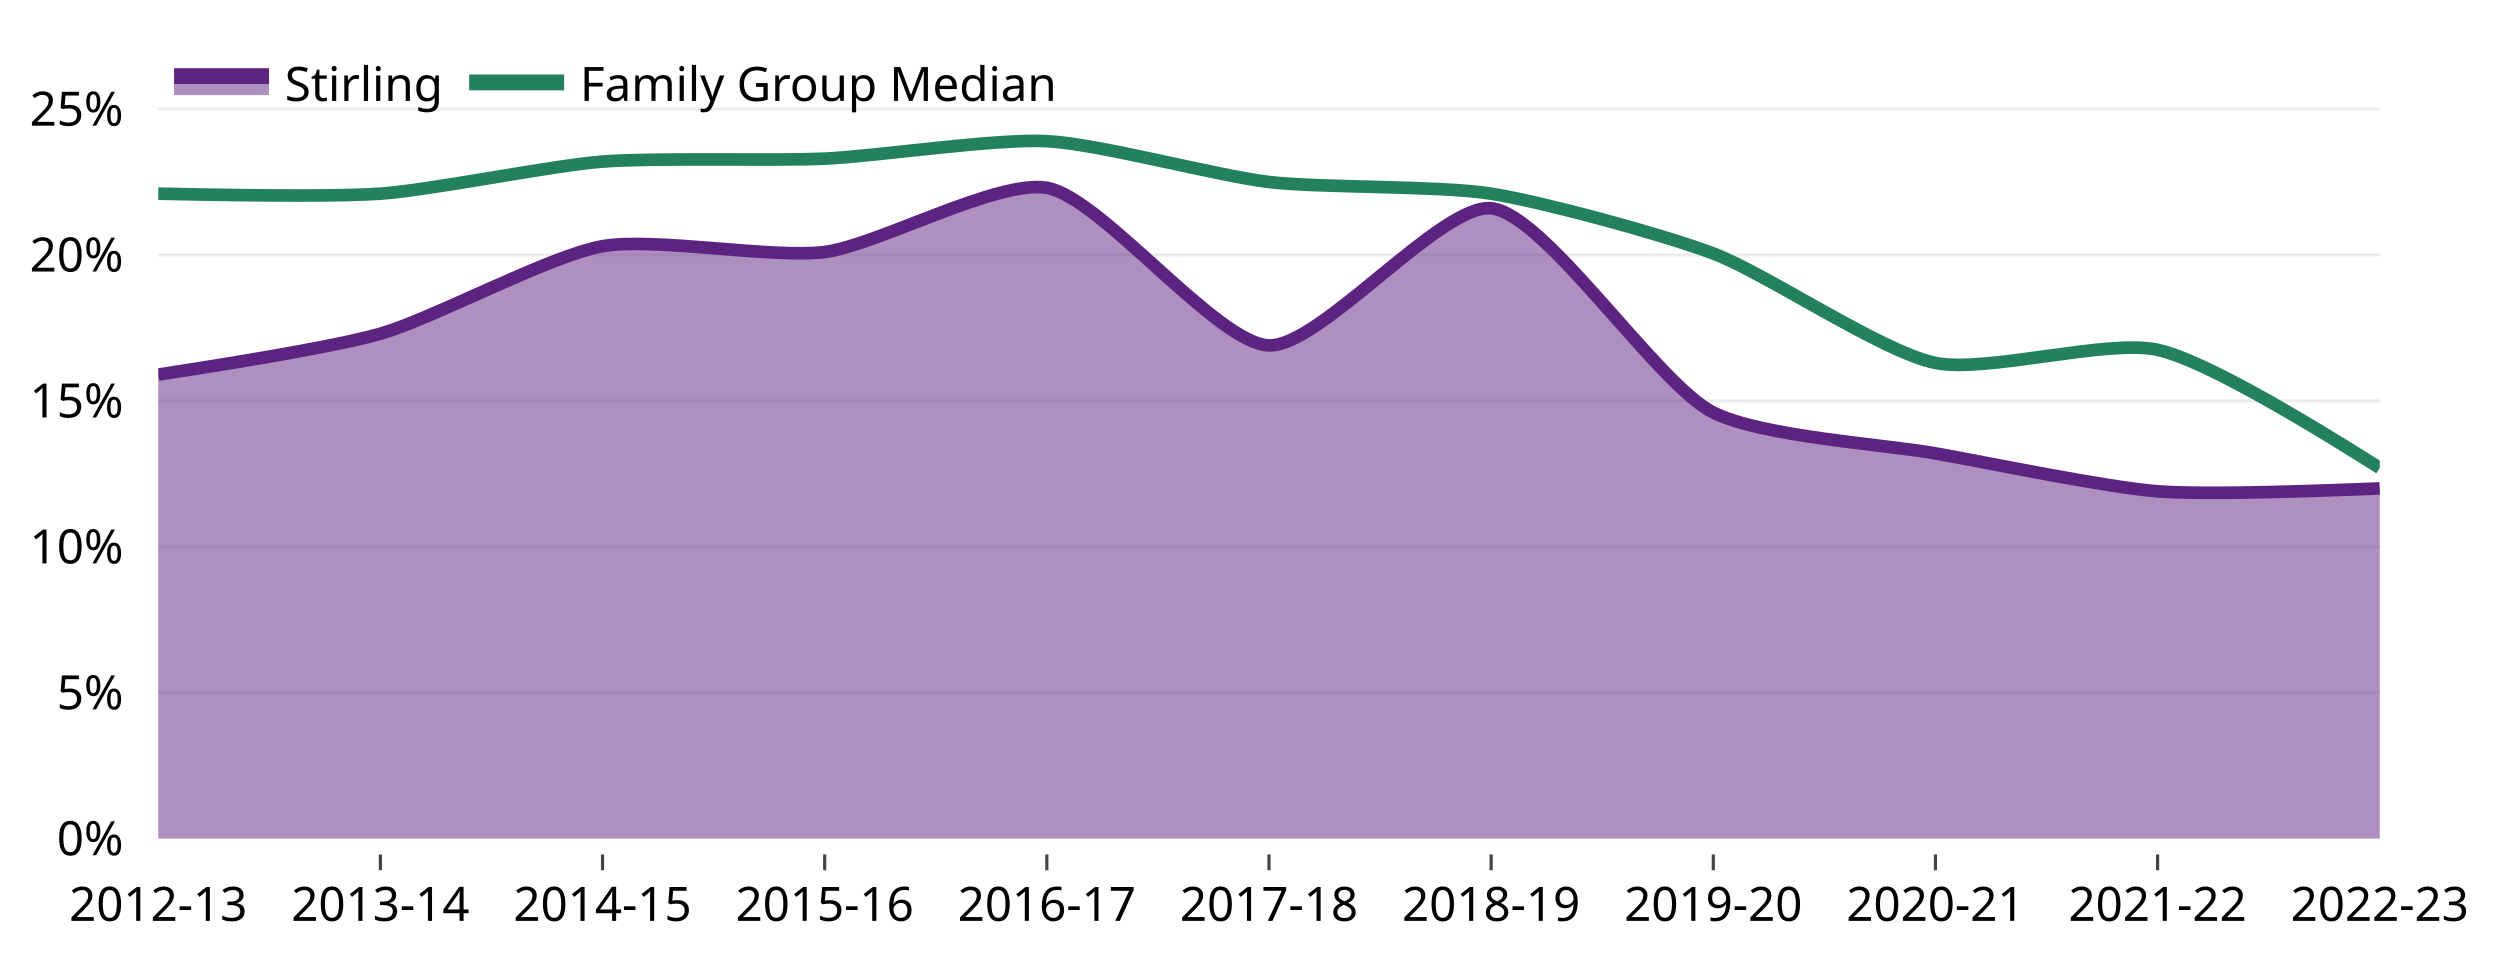
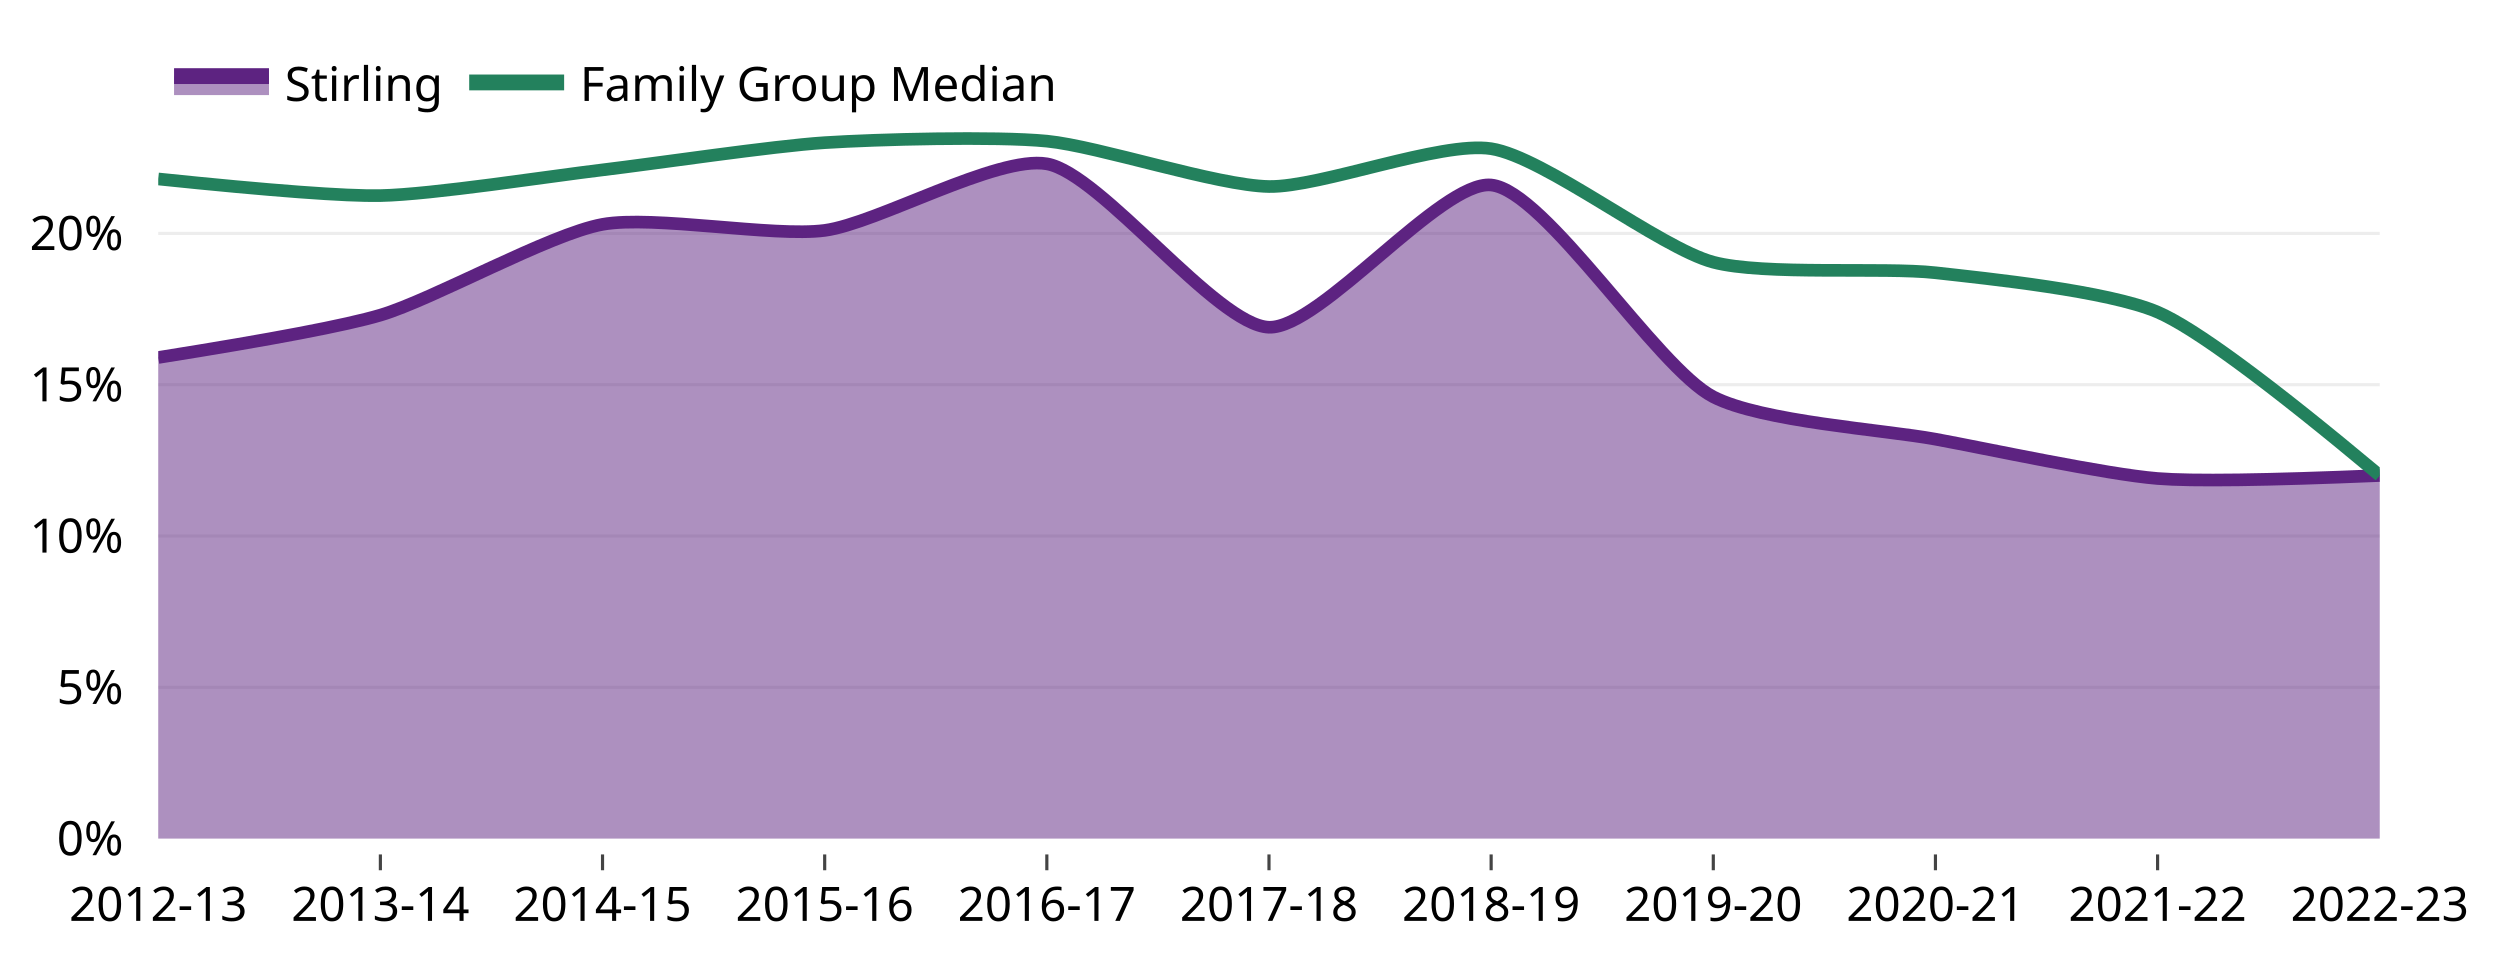
<svg xmlns="http://www.w3.org/2000/svg" class="main-svg" width="790" height="305" style="" viewBox="0 0 790 305">
  <rect x="0" y="0" width="790" height="305" style="fill: rgb(255, 255, 255); fill-opacity: 1;" />
-   <defs id="defs-d069f8">
+   <defs id="defs-72e91d">
    <g class="clips">
-       <clipPath id="clipd069f8xyplot" class="plotclip">
+       <clipPath id="clip72e91dxyplot" class="plotclip">
        <rect width="702" height="232" />
      </clipPath>
-       <clipPath class="axesclip" id="clipd069f8x">
+       <clipPath class="axesclip" id="clip72e91dx">
        <rect x="50" y="0" width="702" height="305" />
      </clipPath>
-       <clipPath class="axesclip" id="clipd069f8y">
+       <clipPath class="axesclip" id="clip72e91dy">
        <rect x="0" y="33" width="790" height="232" />
      </clipPath>
-       <clipPath class="axesclip" id="clipd069f8xy">
+       <clipPath class="axesclip" id="clip72e91dxy">
        <rect x="50" y="33" width="702" height="232" />
      </clipPath>
    </g>
    <g class="gradients" />
    <g class="patterns" />
  </defs>
  <g class="bglayer">
    <rect class="bg" x="40" y="23" width="722" height="252" style="fill: rgb(0, 0, 0); fill-opacity: 0; stroke-width: 0;" />
  </g>
  <g class="layer-below">
    <g class="imagelayer" />
    <g class="shapelayer" />
  </g>
  <g class="cartesianlayer">
    <g class="subplot xy">
      <g class="layer-subplot">
        <g class="shapelayer" />
        <g class="imagelayer" />
      </g>
      <g class="minor-gridlayer">
        <g class="x" />
        <g class="y" />
      </g>
      <g class="gridlayer">
        <g class="x">
          <path class="xgrid crisp" transform="translate(120.2,0)" d="M0,33v232" style="stroke: rgb(255, 255, 255); stroke-opacity: 1; stroke-width: 1px;" />
          <path class="xgrid crisp" transform="translate(190.4,0)" d="M0,33v232" style="stroke: rgb(255, 255, 255); stroke-opacity: 1; stroke-width: 1px;" />
          <path class="xgrid crisp" transform="translate(260.6,0)" d="M0,33v232" style="stroke: rgb(255, 255, 255); stroke-opacity: 1; stroke-width: 1px;" />
          <path class="xgrid crisp" transform="translate(330.8,0)" d="M0,33v232" style="stroke: rgb(255, 255, 255); stroke-opacity: 1; stroke-width: 1px;" />
          <path class="xgrid crisp" transform="translate(401,0)" d="M0,33v232" style="stroke: rgb(255, 255, 255); stroke-opacity: 1; stroke-width: 1px;" />
          <path class="xgrid crisp" transform="translate(471.2,0)" d="M0,33v232" style="stroke: rgb(255, 255, 255); stroke-opacity: 1; stroke-width: 1px;" />
          <path class="xgrid crisp" transform="translate(541.4,0)" d="M0,33v232" style="stroke: rgb(255, 255, 255); stroke-opacity: 1; stroke-width: 1px;" />
          <path class="xgrid crisp" transform="translate(611.6,0)" d="M0,33v232" style="stroke: rgb(255, 255, 255); stroke-opacity: 1; stroke-width: 1px;" />
          <path class="xgrid crisp" transform="translate(681.8,0)" d="M0,33v232" style="stroke: rgb(255, 255, 255); stroke-opacity: 1; stroke-width: 1px;" />
        </g>
        <g class="y">
-           <path class="ygrid crisp" transform="translate(0,218.89)" d="M50,0h702" style="stroke: rgb(237, 237, 237); stroke-opacity: 1; stroke-width: 1px;" />
-           <path class="ygrid crisp" transform="translate(0,172.78)" d="M50,0h702" style="stroke: rgb(237, 237, 237); stroke-opacity: 1; stroke-width: 1px;" />
-           <path class="ygrid crisp" transform="translate(0,126.67)" d="M50,0h702" style="stroke: rgb(237, 237, 237); stroke-opacity: 1; stroke-width: 1px;" />
-           <path class="ygrid crisp" transform="translate(0,80.56)" d="M50,0h702" style="stroke: rgb(237, 237, 237); stroke-opacity: 1; stroke-width: 1px;" />
-           <path class="ygrid crisp" transform="translate(0,34.46)" d="M50,0h702" style="stroke: rgb(237, 237, 237); stroke-opacity: 1; stroke-width: 1px;" />
+           <path class="ygrid crisp" transform="translate(0,217.19)" d="M50,0h702" style="stroke: rgb(237, 237, 237); stroke-opacity: 1; stroke-width: 1px;" />
+           <path class="ygrid crisp" transform="translate(0,169.38)" d="M50,0h702" style="stroke: rgb(237, 237, 237); stroke-opacity: 1; stroke-width: 1px;" />
+           <path class="ygrid crisp" transform="translate(0,121.57)" d="M50,0h702" style="stroke: rgb(237, 237, 237); stroke-opacity: 1; stroke-width: 1px;" />
+           <path class="ygrid crisp" transform="translate(0,73.76)" d="M50,0h702" style="stroke: rgb(237, 237, 237); stroke-opacity: 1; stroke-width: 1px;" />
        </g>
      </g>
      <g class="zerolinelayer">
        <path class="yzl zl crisp" transform="translate(0,265)" d="M50,0h702" style="stroke: rgb(255, 255, 255); stroke-opacity: 1; stroke-width: 2px;" />
      </g>
      <g class="layer-between">
        <g class="shapelayer" />
        <g class="imagelayer" />
      </g>
      <path class="xlines-below" />
      <path class="ylines-below" />
      <g class="overlines-below" />
      <g class="xaxislayer-below" />
      <g class="yaxislayer-below" />
      <g class="overaxes-below" />
      <g class="overplot">
-         <g class="xy" transform="translate(50,33)" clip-path="url(#clipd069f8xyplot)">
+         <g class="xy" transform="translate(50,33)" clip-path="url(#clip72e91dxyplot)">
          <g class="scatterlayer mlayer">
-             <g class="trace scatter trace6e9744" style="stroke-miterlimit: 2;">
+             <g class="trace scatter trace65f9ed" style="stroke-miterlimit: 2;">
              <g class="fills">
                <g>
-                   <path class="js-fill" d="M702,232L0,232L0,85.37Q54.04,77.08 70.2,72.46C86.81,67.71 123.72,47.74 140.4,44.8C156.5,41.96 194.38,48.72 210.6,46.64C227.15,44.52 265.04,23.68 280.8,26.35C297.91,29.25 334.44,75.62 351,76.15C367.21,76.67 405.37,31.3 421.2,32.81C438.22,34.43 473.65,88.51 491.4,97.36C506.76,105.02 545.21,107.36 561.6,110.27C577.97,113.17 615.36,120.97 631.8,122.26Q648.12,123.54 702,121.34" style="fill: rgb(93, 35, 129); fill-opacity: 0.5; stroke-width: 0;" />
+                   <path class="js-fill" d="M702,232L0,232L0,79.97Q54.06,71.37 70.2,66.58C86.83,61.65 123.69,40.95 140.4,37.9C156.48,34.97 194.39,41.96 210.6,39.81C227.16,37.61 265.07,16.05 280.8,18.77C297.95,21.74 334.43,69.87 351,70.41C367.2,70.93 405.4,23.94 421.2,25.46C438.25,27.1 473.57,83.23 491.4,92.4C506.71,100.27 545.21,102.77 561.6,105.78C577.97,108.79 615.36,116.88 631.8,118.21Q648.12,119.53 702,117.26" style="fill: rgb(93, 35, 129); fill-opacity: 0.5; stroke-width: 0;" />
                </g>
              </g>
              <g class="errorbars" />
              <g class="lines">
-                 <path class="js-line" d="M0,85.37Q54.04,77.08 70.2,72.46C86.81,67.71 123.72,47.74 140.4,44.8C156.5,41.96 194.38,48.72 210.6,46.64C227.15,44.52 265.04,23.68 280.8,26.35C297.91,29.25 334.44,75.62 351,76.15C367.21,76.67 405.37,31.3 421.2,32.81C438.22,34.43 473.65,88.51 491.4,97.36C506.76,105.02 545.21,107.36 561.6,110.27C577.97,113.17 615.36,120.97 631.8,122.26Q648.12,123.54 702,121.34" style="vector-effect: none; fill: none; stroke: rgb(93, 35, 129); stroke-opacity: 1; stroke-width: 4px; opacity: 1;" />
+                 <path class="js-line" d="M0,79.97Q54.06,71.37 70.2,66.58C86.83,61.65 123.69,40.95 140.4,37.9C156.48,34.97 194.39,41.96 210.6,39.81C227.16,37.61 265.07,16.05 280.8,18.77C297.95,21.74 334.43,69.87 351,70.41C367.2,70.93 405.4,23.94 421.2,25.46C438.25,27.1 473.57,83.23 491.4,92.4C506.71,100.27 545.21,102.77 561.6,105.78C577.97,108.79 615.36,116.88 631.8,118.21Q648.12,119.53 702,117.26" style="vector-effect: none; fill: none; stroke: rgb(93, 35, 129); stroke-opacity: 1; stroke-width: 4px; opacity: 1;" />
              </g>
              <g class="points" />
              <g class="text" />
            </g>
-             <g class="trace scatter trace2b50d6" style="stroke-miterlimit: 2; opacity: 1;">
+             <g class="trace scatter trace1ee21c" style="stroke-miterlimit: 2; opacity: 1;">
              <g class="fills" />
              <g class="errorbars" />
              <g class="lines">
-                 <path class="js-line" d="M0,28.2Q53.86,29.37 70.2,28.2C86.62,27.02 123.98,19.35 140.4,18.06C156.74,16.78 194.23,17.88 210.6,17.13C226.99,16.38 264.48,10.76 280.8,11.6C297.24,12.45 334.56,22.57 351,24.51C367.32,26.43 404.96,25.62 421.2,28.2C437.72,30.83 475.31,41.04 491.4,47.1C508.09,53.39 544.76,78.29 561.6,81.69C577.57,84.92 615.89,74.07 631.8,77.54Q648.71,81.23 702,114.88" style="vector-effect: none; fill: none; stroke: rgb(35, 129, 93); stroke-opacity: 1; stroke-width: 4px; opacity: 1;" />
+                 <path class="js-line" d="M0,23.55Q53.84,29.14 70.2,28.81C86.6,28.48 124.02,22.63 140.4,20.68C156.78,18.73 194.19,13.14 210.6,12.08C226.95,11.03 264.5,10.01 280.8,11.6C297.26,13.21 334.59,25.67 351,25.94C367.35,26.21 405.22,11.54 421.2,13.99C438.02,16.56 474.52,45.36 491.4,49.85C507.34,54.09 545.28,51.36 561.6,53.19C578.04,55.03 616.16,58.92 631.8,65.62Q649.09,73.03 702,117.26" style="vector-effect: none; fill: none; stroke: rgb(35, 129, 93); stroke-opacity: 1; stroke-width: 4px; opacity: 1;" />
              </g>
              <g class="points" />
              <g class="text" />
            </g>
          </g>
        </g>
      </g>
      <g class="zerolinelayer-above" />
      <path class="xlines-above crisp" d="" style="fill: none; stroke-width: 1px; stroke: rgb(0, 0, 0); stroke-opacity: 0;" />
      <path class="ylines-above crisp" d="M0,0" style="fill: none;" />
      <g class="overlines-above" />
      <g class="xaxislayer-above">
        <path class="xtick ticks crisp" d="M0,275v-5" transform="translate(120.2,0)" style="stroke: rgb(68, 68, 68); stroke-opacity: 1; stroke-width: 1px;" />
        <path class="xtick ticks crisp" d="M0,275v-5" transform="translate(190.4,0)" style="stroke: rgb(68, 68, 68); stroke-opacity: 1; stroke-width: 1px;" />
        <path class="xtick ticks crisp" d="M0,275v-5" transform="translate(260.6,0)" style="stroke: rgb(68, 68, 68); stroke-opacity: 1; stroke-width: 1px;" />
        <path class="xtick ticks crisp" d="M0,275v-5" transform="translate(330.8,0)" style="stroke: rgb(68, 68, 68); stroke-opacity: 1; stroke-width: 1px;" />
        <path class="xtick ticks crisp" d="M0,275v-5" transform="translate(401,0)" style="stroke: rgb(68, 68, 68); stroke-opacity: 1; stroke-width: 1px;" />
        <path class="xtick ticks crisp" d="M0,275v-5" transform="translate(471.2,0)" style="stroke: rgb(68, 68, 68); stroke-opacity: 1; stroke-width: 1px;" />
        <path class="xtick ticks crisp" d="M0,275v-5" transform="translate(541.4,0)" style="stroke: rgb(68, 68, 68); stroke-opacity: 1; stroke-width: 1px;" />
        <path class="xtick ticks crisp" d="M0,275v-5" transform="translate(611.6,0)" style="stroke: rgb(68, 68, 68); stroke-opacity: 1; stroke-width: 1px;" />
        <path class="xtick ticks crisp" d="M0,275v-5" transform="translate(681.8,0)" style="stroke: rgb(68, 68, 68); stroke-opacity: 1; stroke-width: 1px;" />
        <g class="xtick">
          <text text-anchor="middle" x="0" y="291" transform="translate(50,0)" style="font-family: 'Segoe UI Semibold'; font-size: 15px; fill: rgb(0, 0, 0); fill-opacity: 1; white-space: pre;">2012-13</text>
        </g>
        <g class="xtick">
          <text text-anchor="middle" x="0" y="291" transform="translate(120.2,0)" style="font-family: 'Segoe UI Semibold'; font-size: 15px; fill: rgb(0, 0, 0); fill-opacity: 1; white-space: pre;">2013-14</text>
        </g>
        <g class="xtick">
          <text text-anchor="middle" x="0" y="291" transform="translate(190.4,0)" style="font-family: 'Segoe UI Semibold'; font-size: 15px; fill: rgb(0, 0, 0); fill-opacity: 1; white-space: pre;">2014-15</text>
        </g>
        <g class="xtick">
          <text text-anchor="middle" x="0" y="291" transform="translate(260.6,0)" style="font-family: 'Segoe UI Semibold'; font-size: 15px; fill: rgb(0, 0, 0); fill-opacity: 1; white-space: pre;">2015-16</text>
        </g>
        <g class="xtick">
          <text text-anchor="middle" x="0" y="291" transform="translate(330.8,0)" style="font-family: 'Segoe UI Semibold'; font-size: 15px; fill: rgb(0, 0, 0); fill-opacity: 1; white-space: pre;">2016-17</text>
        </g>
        <g class="xtick">
          <text text-anchor="middle" x="0" y="291" transform="translate(401,0)" style="font-family: 'Segoe UI Semibold'; font-size: 15px; fill: rgb(0, 0, 0); fill-opacity: 1; white-space: pre;">2017-18</text>
        </g>
        <g class="xtick">
          <text text-anchor="middle" x="0" y="291" transform="translate(471.2,0)" style="font-family: 'Segoe UI Semibold'; font-size: 15px; fill: rgb(0, 0, 0); fill-opacity: 1; white-space: pre;">2018-19</text>
        </g>
        <g class="xtick">
          <text text-anchor="middle" x="0" y="291" transform="translate(541.4,0)" style="font-family: 'Segoe UI Semibold'; font-size: 15px; fill: rgb(0, 0, 0); fill-opacity: 1; white-space: pre;">2019-20</text>
        </g>
        <g class="xtick">
          <text text-anchor="middle" x="0" y="291" transform="translate(611.6,0)" style="font-family: 'Segoe UI Semibold'; font-size: 15px; fill: rgb(0, 0, 0); fill-opacity: 1; white-space: pre;">2020-21</text>
        </g>
        <g class="xtick">
          <text text-anchor="middle" x="0" y="291" transform="translate(681.8,0)" style="font-family: 'Segoe UI Semibold'; font-size: 15px; fill: rgb(0, 0, 0); fill-opacity: 1; white-space: pre;">2021-22</text>
        </g>
        <g class="xtick">
          <text text-anchor="middle" x="0" y="291" transform="translate(752,0)" style="font-family: 'Segoe UI Semibold'; font-size: 15px; fill: rgb(0, 0, 0); fill-opacity: 1; white-space: pre;">2022-23</text>
        </g>
      </g>
      <g class="yaxislayer-above">
        <g class="ytick">
          <text text-anchor="end" x="39" y="5.25" transform="translate(0,265)" style="font-family: 'Segoe UI Semibold'; font-size: 15px; fill: rgb(0, 0, 0); fill-opacity: 1; white-space: pre;">0%</text>
        </g>
        <g class="ytick">
-           <text text-anchor="end" x="39" y="5.25" style="font-family: 'Segoe UI Semibold'; font-size: 15px; fill: rgb(0, 0, 0); fill-opacity: 1; white-space: pre;" transform="translate(0,218.89)">5%</text>
-         </g>
-         <g class="ytick">
-           <text text-anchor="end" x="39" y="5.25" style="font-family: 'Segoe UI Semibold'; font-size: 15px; fill: rgb(0, 0, 0); fill-opacity: 1; white-space: pre;" transform="translate(0,172.78)">10%</text>
-         </g>
-         <g class="ytick">
-           <text text-anchor="end" x="39" y="5.25" style="font-family: 'Segoe UI Semibold'; font-size: 15px; fill: rgb(0, 0, 0); fill-opacity: 1; white-space: pre;" transform="translate(0,126.67)">15%</text>
-         </g>
-         <g class="ytick">
-           <text text-anchor="end" x="39" y="5.25" style="font-family: 'Segoe UI Semibold'; font-size: 15px; fill: rgb(0, 0, 0); fill-opacity: 1; white-space: pre;" transform="translate(0,80.56)">20%</text>
-         </g>
-         <g class="ytick">
-           <text text-anchor="end" x="39" y="5.25" style="font-family: 'Segoe UI Semibold'; font-size: 15px; fill: rgb(0, 0, 0); fill-opacity: 1; white-space: pre;" transform="translate(0,34.46)">25%</text>
+           <text text-anchor="end" x="39" y="5.25" style="font-family: 'Segoe UI Semibold'; font-size: 15px; fill: rgb(0, 0, 0); fill-opacity: 1; white-space: pre;" transform="translate(0,217.19)">5%</text>
+         </g>
+         <g class="ytick">
+           <text text-anchor="end" x="39" y="5.25" style="font-family: 'Segoe UI Semibold'; font-size: 15px; fill: rgb(0, 0, 0); fill-opacity: 1; white-space: pre;" transform="translate(0,169.38)">10%</text>
+         </g>
+         <g class="ytick">
+           <text text-anchor="end" x="39" y="5.25" style="font-family: 'Segoe UI Semibold'; font-size: 15px; fill: rgb(0, 0, 0); fill-opacity: 1; white-space: pre;" transform="translate(0,121.57)">15%</text>
+         </g>
+         <g class="ytick">
+           <text text-anchor="end" x="39" y="5.25" style="font-family: 'Segoe UI Semibold'; font-size: 15px; fill: rgb(0, 0, 0); fill-opacity: 1; white-space: pre;" transform="translate(0,73.76)">20%</text>
        </g>
      </g>
      <g class="overaxes-above" />
    </g>
  </g>
  <g class="polarlayer" />
  <g class="smithlayer" />
  <g class="ternarylayer" />
  <g class="geolayer" />
  <g class="funnelarealayer" />
  <g class="pielayer" />
  <g class="iciclelayer" />
  <g class="treemaplayer" />
  <g class="sunburstlayer" />
  <g class="glimages" />
-   <defs id="topdefs-d069f8">
+   <defs id="topdefs-72e91d">
    <g class="clips" />
-     <clipPath id="legendd069f8">
+     <clipPath id="legend72e91d">
      <rect width="285" height="33" x="0" y="0" />
    </clipPath>
  </defs>
  <g class="layer-above">
    <g class="imagelayer" />
    <g class="shapelayer" />
  </g>
  <g class="infolayer">
    <g class="legend" pointer-events="all" transform="translate(50,9.8)">
      <rect class="bg" shape-rendering="crispEdges" style="stroke: rgb(68, 68, 68); stroke-opacity: 1; fill: rgb(0, 0, 0); fill-opacity: 0; stroke-width: 0px;" width="285" height="33" x="0" y="0" />
-       <g class="scrollbox" transform="" clip-path="url(#legendd069f8)">
+       <g class="scrollbox" transform="" clip-path="url(#legend72e91d)">
        <g class="groups">
          <g class="traces" transform="translate(0,16.25)" style="opacity: 1;">
            <text class="legendtext" text-anchor="start" x="40" y="5.85" style="font-family: 'Segoe UI Semibold'; font-size: 15px; fill: rgb(0, 0, 0); fill-opacity: 1; white-space: pre;">Stirling</text>
            <g class="layers">
              <g class="legendfill">
                <path class="js-fill" d="M5,-2h30v6h-30z" style="stroke-width: 0; fill: rgb(93, 35, 129); fill-opacity: 0.5;" />
              </g>
              <g class="legendlines">
                <path class="js-line" d="M5,-2h30" style="fill: none; stroke: rgb(93, 35, 129); stroke-opacity: 1; stroke-width: 5px;" />
              </g>
              <g class="legendsymbols">
                <g class="legendpoints" />
              </g>
            </g>
            <rect class="legendtoggle" x="0" y="-11.25" width="90.766" height="22.5" style="fill: rgb(0, 0, 0); fill-opacity: 0;" />
          </g>
          <g class="traces" transform="translate(93.26562,16.25)" style="opacity: 1;">
            <text class="legendtext" text-anchor="start" x="40" y="5.85" style="font-family: 'Segoe UI Semibold'; font-size: 15px; fill: rgb(0, 0, 0); fill-opacity: 1; white-space: pre;">Family Group Median</text>
            <g class="layers" style="opacity: 1;">
              <g class="legendfill" />
              <g class="legendlines">
                <path class="js-line" d="M5,0h30" style="fill: none; stroke: rgb(35, 129, 93); stroke-opacity: 1; stroke-width: 5px;" />
              </g>
              <g class="legendsymbols">
                <g class="legendpoints" />
              </g>
            </g>
            <rect class="legendtoggle" x="0" y="-11.25" width="188.602" height="22.5" style="fill: rgb(0, 0, 0); fill-opacity: 0;" />
          </g>
        </g>
      </g>
      <rect class="scrollbar" rx="20" ry="3" width="0" height="0" style="fill: rgb(128, 139, 164); fill-opacity: 1;" x="0" y="0" />
    </g>
    <g class="g-gtitle" />
    <g class="g-xtitle" />
    <g class="g-ytitle" />
  </g>
</svg>
